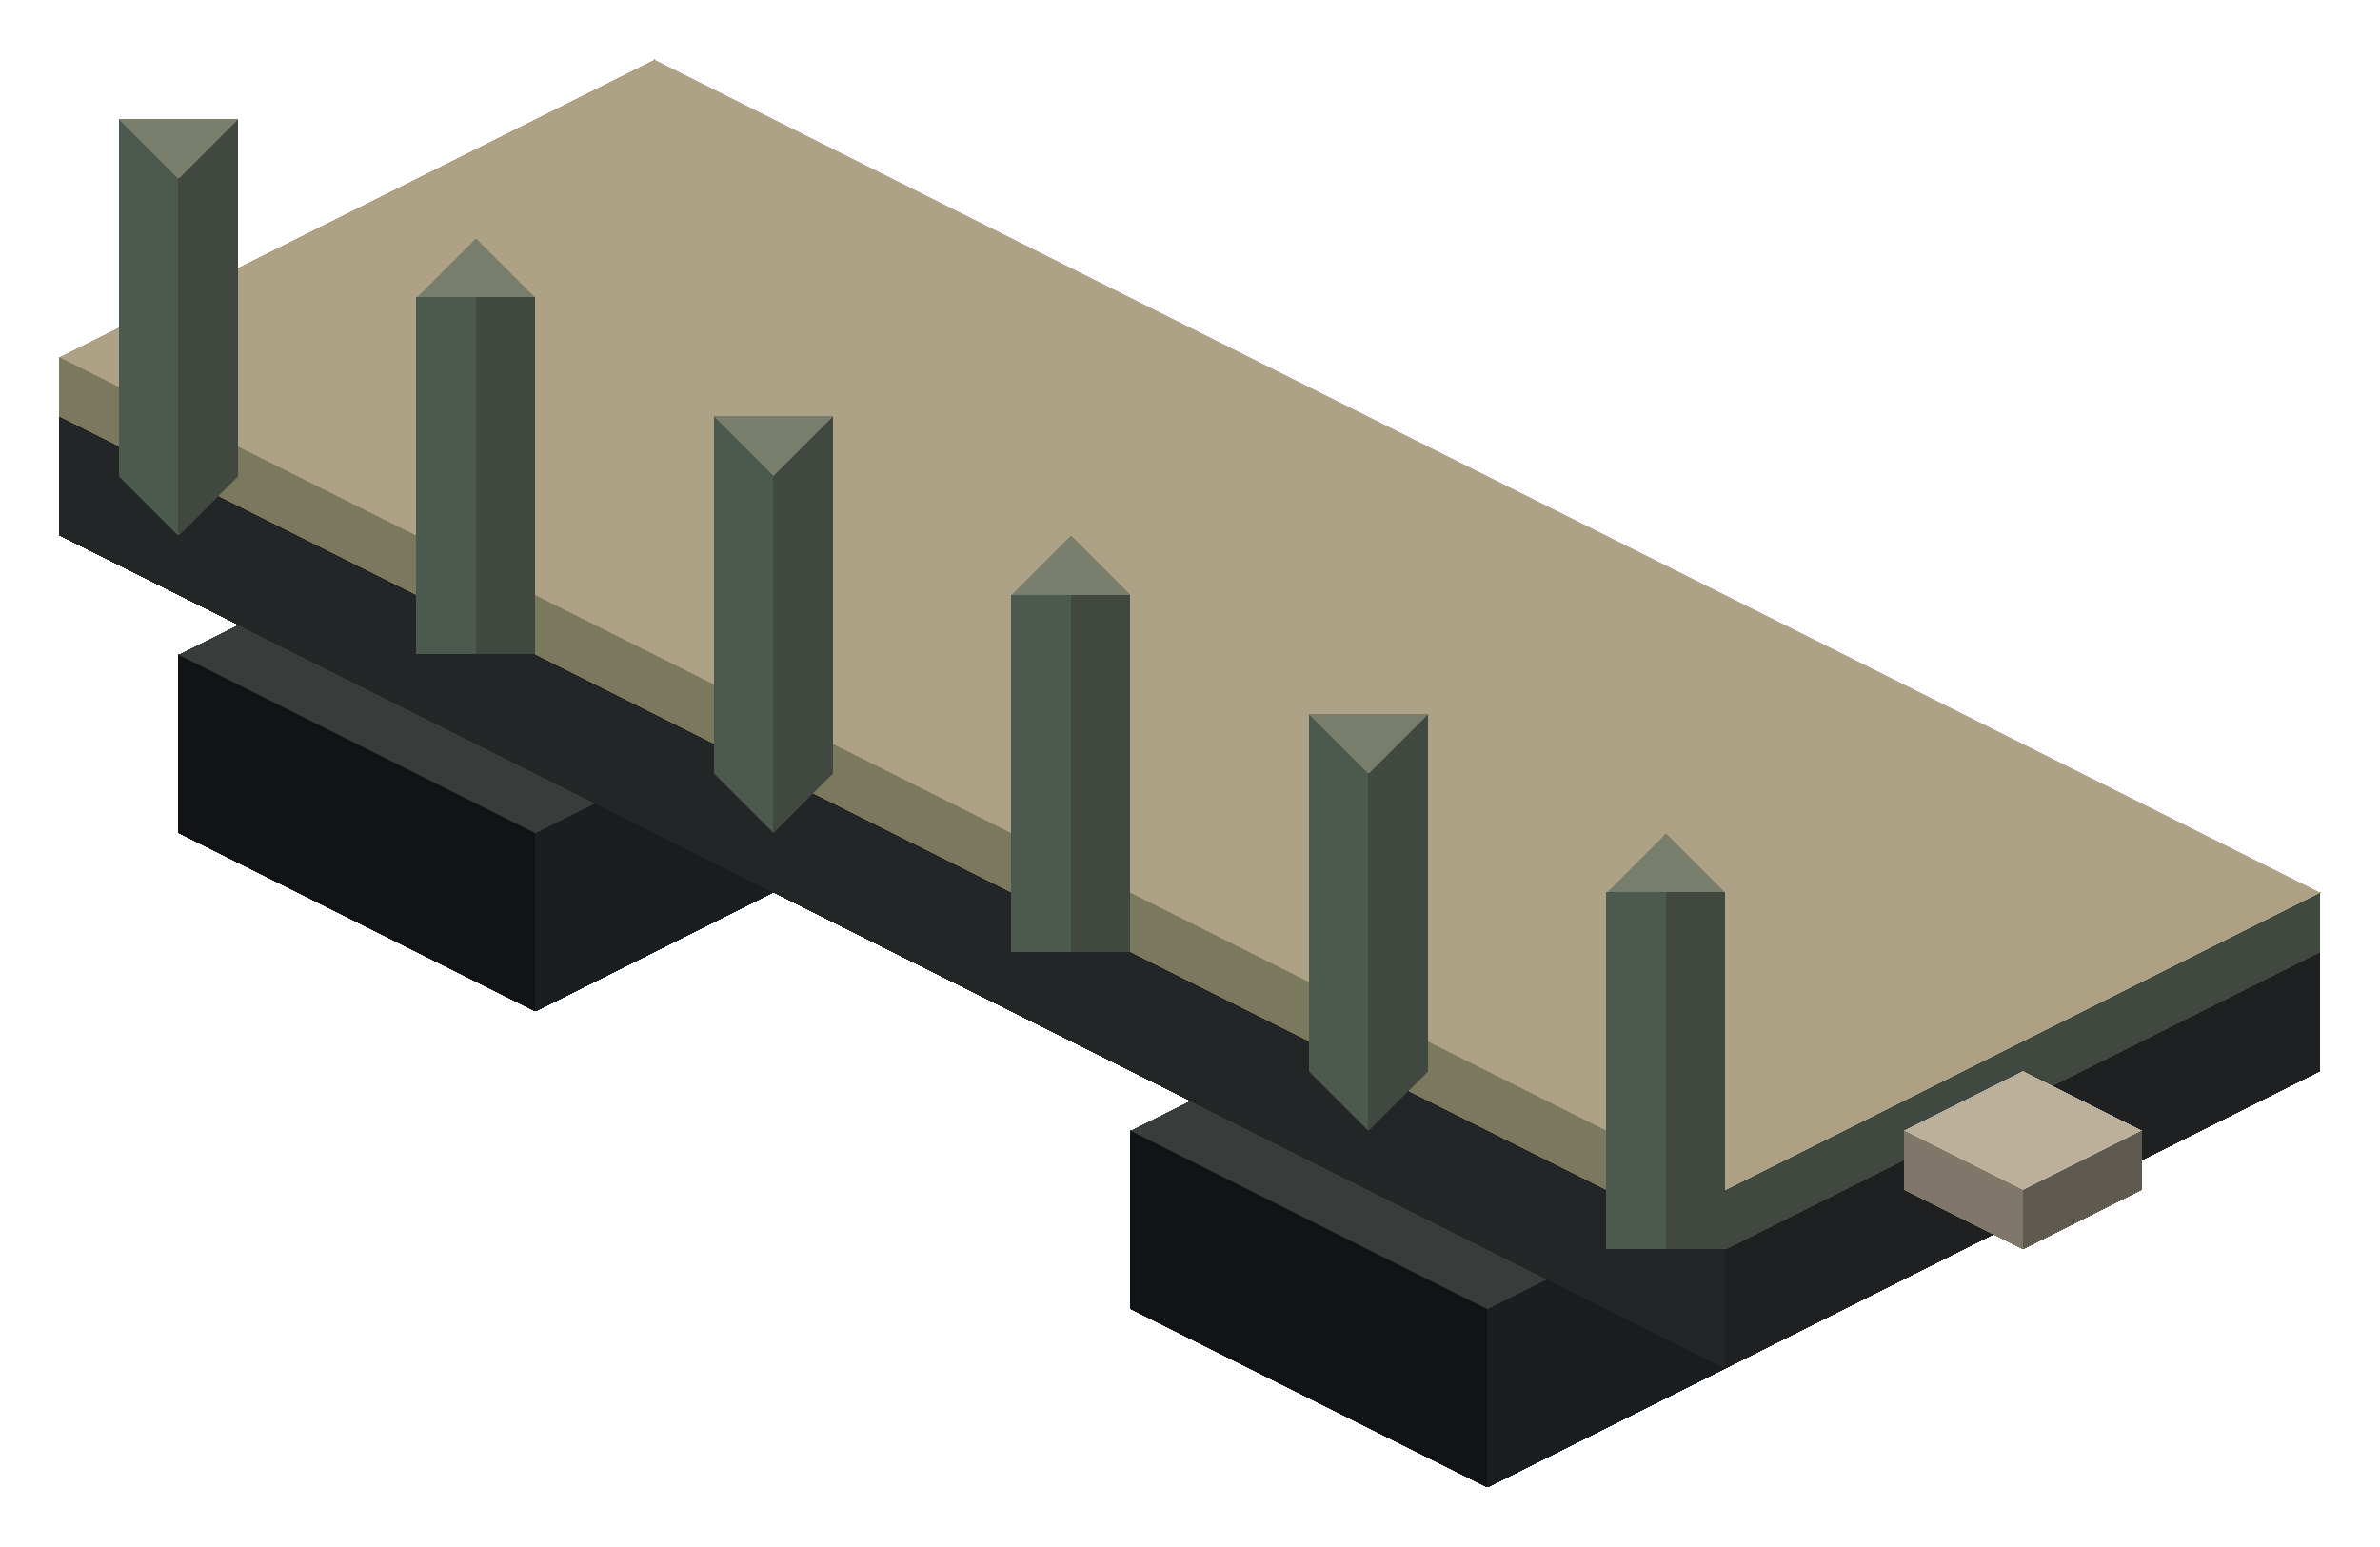
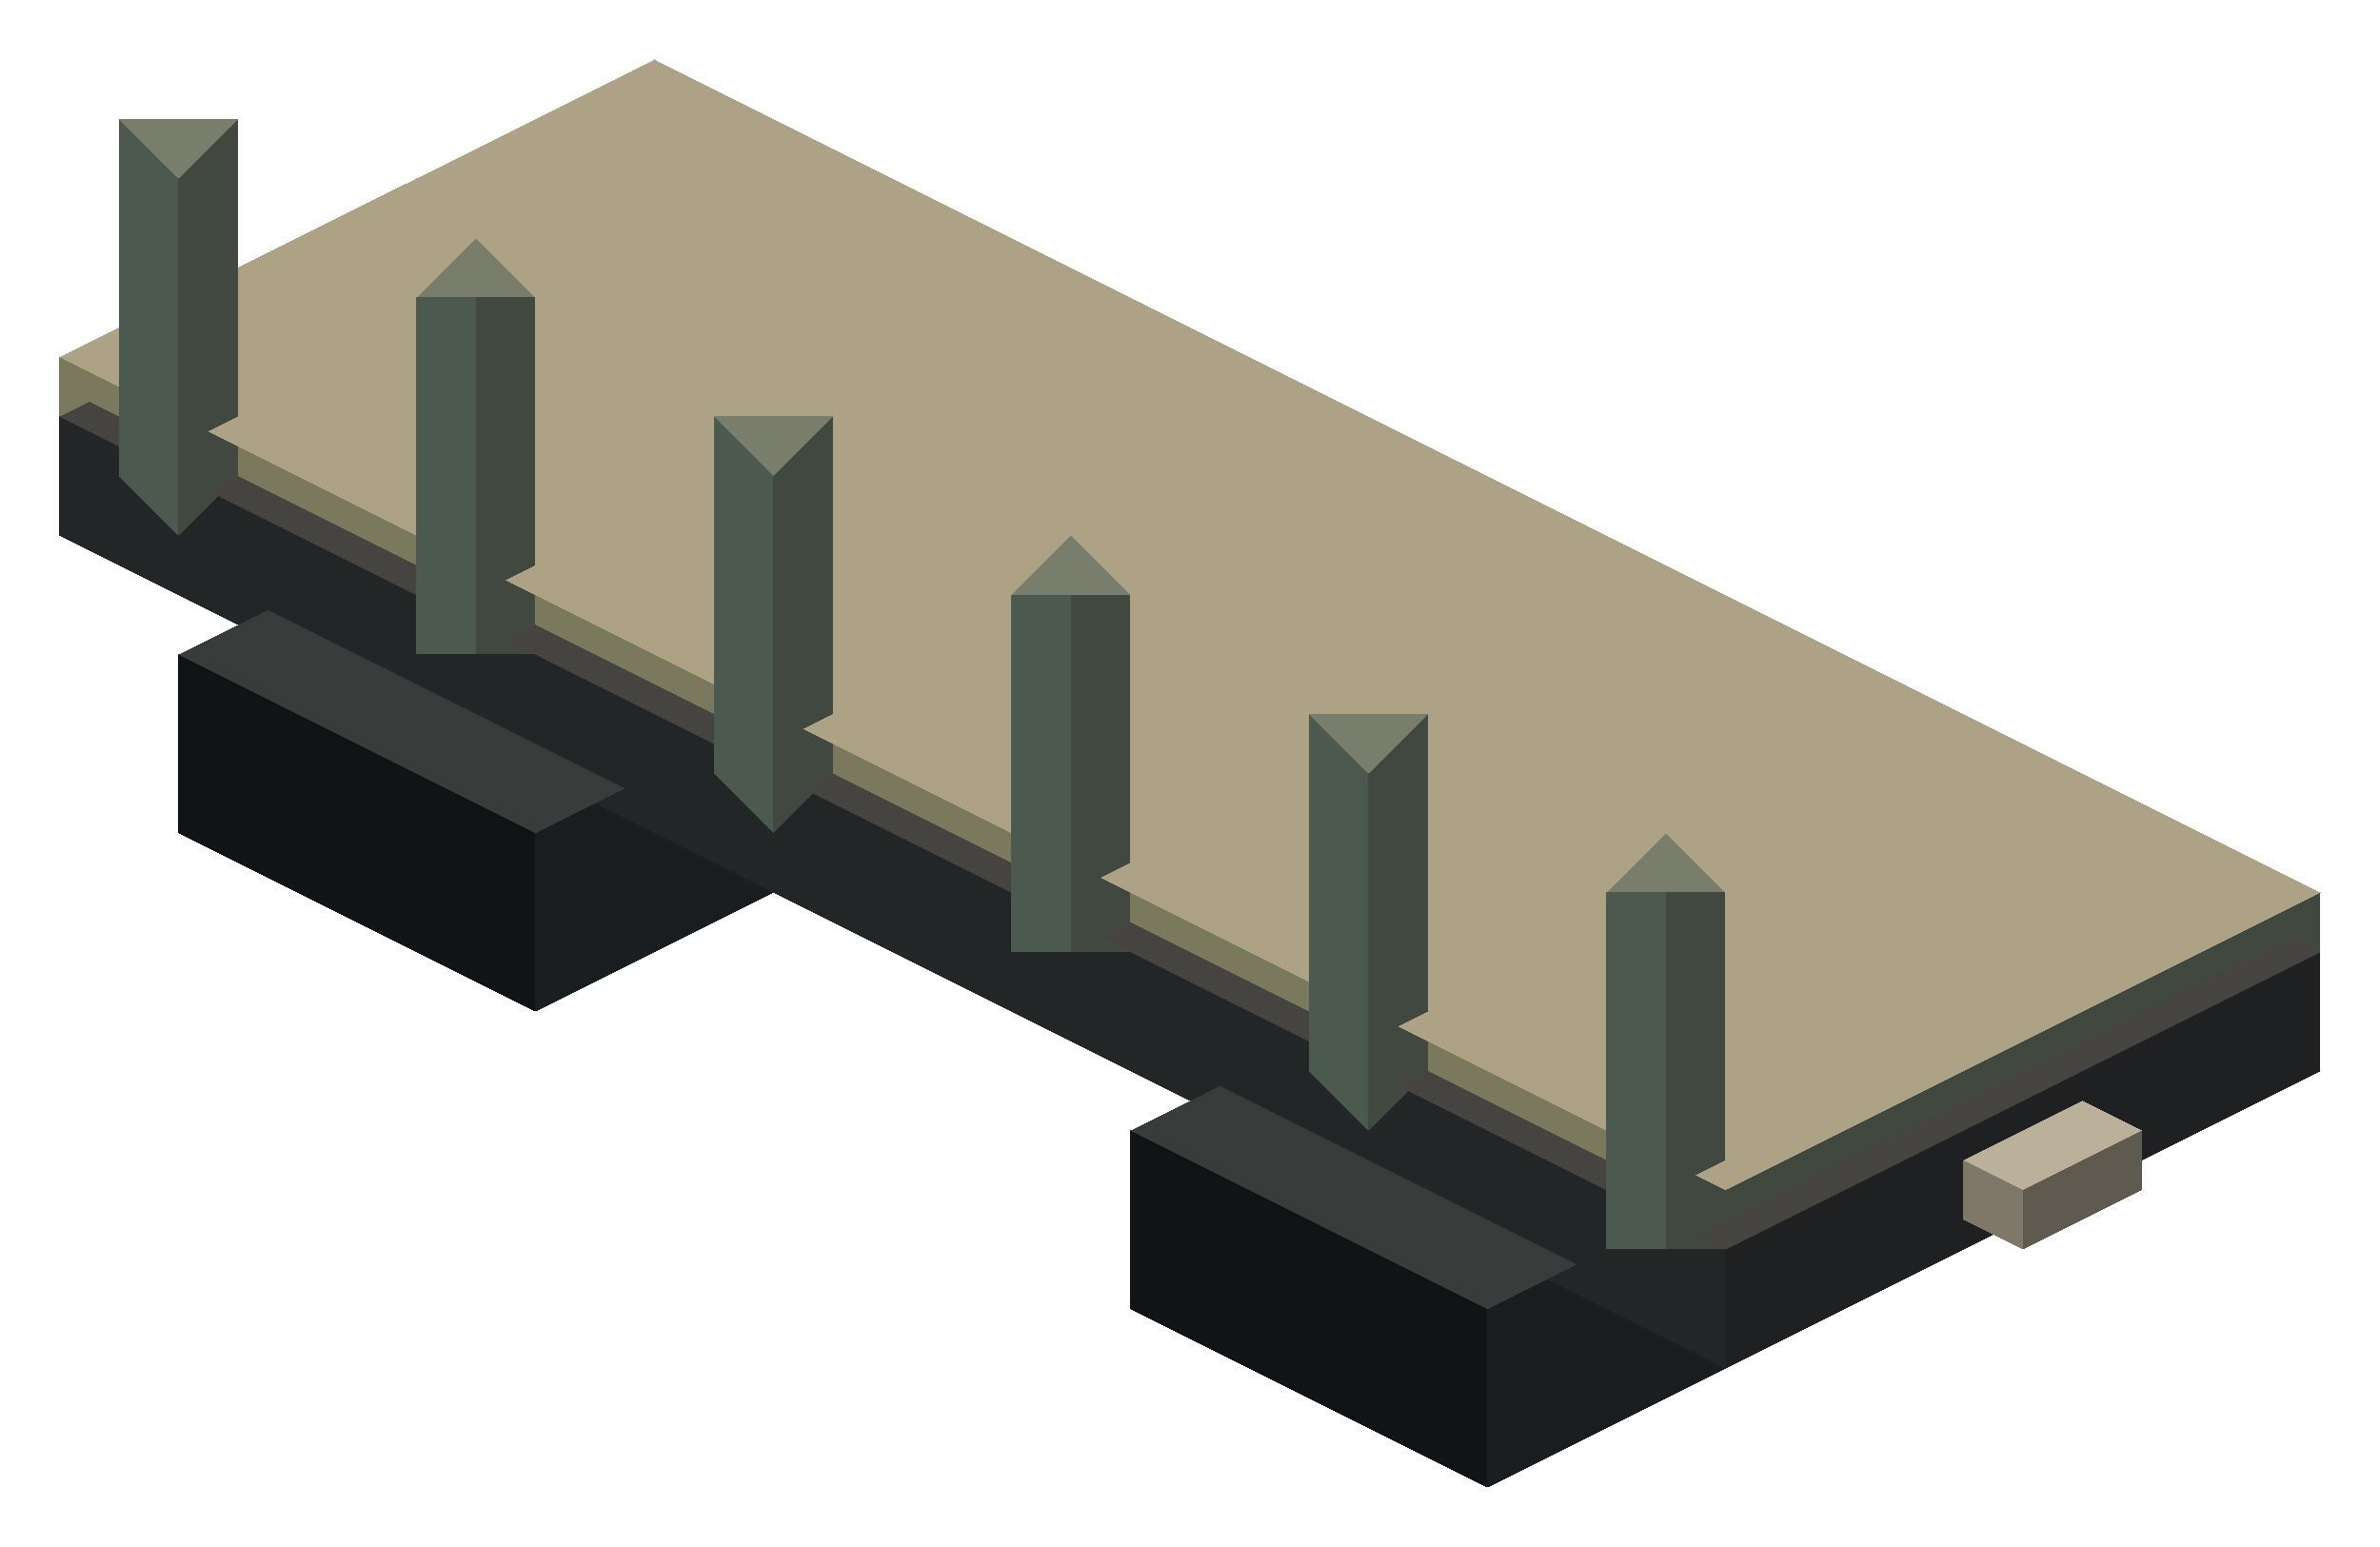
<svg xmlns="http://www.w3.org/2000/svg" width="40" height="26" viewBox="0 0 40 26" shape-rendering="crispEdges" data-template="railyard-car-flatcar-stakes" data-anchor-x="6" data-anchor-y="9" data-length-m="14">
+   <g id="silhouette-underlays">
+     <path d="M4,5 6,4 8,5 8,6 6,7 4,6Z" fill="#5f5a50" />
+     <path d="M3,11 15,5 21,8 21,11 9,17 3,14Z" fill="#1a1e20" />
+     <path d="M19,19 31,13 37,16 37,19 25,25 19,22Z" fill="#1a1e20" />
+     <path d="M1,7 11,2 39,16 39,18 29,23 1,9Z" fill="#1e2022" />
+     <path d="M1,6 11,1 39,15 39,16 29,21 1,7Z" fill="#41483f" />
+     <path d="M2,2 4,2 4,8 3,9 2,8Z" fill="#41483f" />
+     <path d="M7,5 8,4 9,5 9,11 7,11Z" fill="#41483f" />
+     <path d="M12,7 14,7 14,13 13,14 12,13Z" fill="#41483f" />
+     <path d="M17,10 18,9 19,10 19,16 17,16Z" fill="#41483f" />
+     <path d="M22,12 24,12 24,18 23,19 22,18Z" fill="#41483f" />
+     <path d="M27,15 28,14 29,15 29,21 27,21Z" fill="#41483f" />
+     <path d="M32,19 34,18 36,19 36,20 34,21 32,20Z" fill="#5f5a50" />
+   </g>
  <g id="coupler">
-     <polygon points="4,5 6,4 8,5 8,6 6,7 4,6" fill="#5f5a50" />
-     <polygon points="4,6 6,7 6,6 4,5" fill="#7f786a" />
-     <polygon points="8,6 6,7 6,6 8,5" fill="#5f5a50" />
-     <polygon points="6,4 8,5 6,6 4,5" fill="#bbb09a" />
-   </g>
+ </g>
  <g id="trucks">
-     <polygon points="3,11 15,5 21,8 21,11 9,17 3,14" fill="#1a1e20" />
-     <polygon points="3,14 9,17 9,14 3,11" fill="#111416" />
-     <polygon points="21,11 9,17 9,14 21,8" fill="#1a1e20" />
-     <polygon points="15,5 21,8 9,14 3,11" fill="#383c3b" />
-     <polygon points="19,19 31,13 37,16 37,19 25,25 19,22" fill="#1a1e20" />
-     <polygon points="19,22 25,25 25,22 19,19" fill="#111416" />
-     <polygon points="37,19 25,25 25,22 37,16" fill="#1a1e20" />
-     <polygon points="31,13 37,16 25,22 19,19" fill="#383c3b" />
+     <path d="M3,11 9,14 9,17 3,14ZM19,19 25,22 25,25 19,22Z" fill="#111416" />
+     <path d="M13,15 9,17 9,14 10,13.5ZM29,23 29,23 25,25 25,22 26,21.5Z" fill="#1a1e20" />
+     <path d="M4.5,10.25 10.5,13.25 9,14 3,11ZM20.5,18.25 26.5,21.25 25,22 19,19Z" fill="#383c3b" />
  </g>
  <g id="underframe">
-     <polygon points="1,7 11,2 39,16 39,18 29,23 1,9" fill="#1e2022" />
-     <polygon points="1,9 29,23 29,21 1,7" fill="#232626" />
-     <polygon points="39,18 29,23 29,21 39,16" fill="#1e2022" />
-     <polygon points="11,2 39,16 29,21 1,7" fill="#454440" />
+     <path d="M28,22 28,21 29,21 29,22.5ZM28,21 28,22 26,21ZM27,21 26,21 23,19.5 23,19 23.667,18.333 27,20ZM23,19 23,19.5 18,17 18,16 19,16 21,17ZM22,18 21,17 22,17.5ZM18,16 18,17 16,16 16,16ZM17,16 16,16 13.5,13.5 13.667,13.333 17,15ZM13.5,13.5 16,16 13,14.5 13,14ZM13,14 13,14.5 8,12 8,11 9,11 11,12ZM12,13 11,12 12,12.5ZM8,11 8,12 6,11ZM7,11 6,11 3,9.5 3,9 3.667,8.333 7,10ZM3,9 3,9.5 1,8.5 1,7 1,7ZM2,8 1,7 1,7 2,7.5ZM26.5,21.25 29,22.5 29,23 26,21.5ZM10.5,13.25 17.615,16.808 20.5,18.25 20,18.5 10,13.5ZM1,8.5 4.5,10.25 4,10.5 1,9Z" fill="#232626" />
+     <path d="M34,19 33,19.5 32.5,19.25 34,18.5ZM39,17.5 36,19 34.5,18.25 39,16ZM35,18.5 34,19 34,18.5 34.5,18.25ZM36,19 39,17.5 39,18 36,19.5ZM33.5,20.75 29,23 29,21 31.5,19.75ZM33,19.5 33,20.5 31.5,19.75 32.5,19.25Z" fill="#1e2022" />
+     <path d="M29.5,20.25 38.5,15.75 39,16 30,20.5ZM29,20.5 29.5,20.25 30,20.5 29,21ZM1.5,6.75 2,7 2,7.5 1,7ZM24,18 27,19.5 27,20 23.5,18.25ZM29,20.5 29,20.5 29,21 29,21 28.5,20.75ZM14,13 17,14.5 17,15 13.5,13.25ZM19,15.5 22,17 22,17 22,17.5 18.5,15.75ZM4,8 7,9.5 7,10 3.5,8.25ZM9,10.5 12,12 12,12 12,12.5 8.5,10.75Z" fill="#454440" />
  </g>
  <g id="body">
-     <polygon points="1,6 11,1 39,15 39,16 29,21 1,7" fill="#41483f" />
-     <polygon points="1,7 29,21 29,20 1,6" fill="#7b795d" />
-     <polygon points="39,16 29,21 29,20 39,15" fill="#41483f" />
-     <polygon points="11,1 39,15 29,20 1,6" fill="#ada285" />
-     <polygon points="2,2 4,2 4,8 3,9 2,8" fill="#41483f" />
-     <polygon points="2,8 3,9 3,3 2,2" fill="#4b594e" />
-     <polygon points="4,8 3,9 3,3 4,2" fill="#41483f" />
-     <polygon points="3,2 4,2 3,3 2,2" fill="#797d6c" />
-     <polygon points="7,5 8,4 9,5 9,11 7,11" fill="#41483f" />
-     <polygon points="7,11 8,11 8,5 7,5" fill="#4b594e" />
-     <polygon points="9,11 8,11 8,5 9,5" fill="#41483f" />
-     <polygon points="8,4 9,5 8,5 7,5" fill="#797d6c" />
-     <polygon points="12,7 14,7 14,13 13,14 12,13" fill="#41483f" />
-     <polygon points="12,13 13,14 13,8 12,7" fill="#4b594e" />
-     <polygon points="14,13 13,14 13,8 14,7" fill="#41483f" />
-     <polygon points="13,7 14,7 13,8 12,7" fill="#797d6c" />
-     <polygon points="17,10 18,9 19,10 19,16 17,16" fill="#41483f" />
-     <polygon points="17,16 18,16 18,10 17,10" fill="#4b594e" />
-     <polygon points="19,16 18,16 18,10 19,10" fill="#41483f" />
-     <polygon points="18,9 19,10 18,10 17,10" fill="#797d6c" />
-     <polygon points="22,12 24,12 24,18 23,19 22,18" fill="#41483f" />
-     <polygon points="22,18 23,19 23,13 22,12" fill="#4b594e" />
-     <polygon points="24,18 23,19 23,13 24,12" fill="#41483f" />
-     <polygon points="23,12 24,12 23,13 22,12" fill="#797d6c" />
-     <polygon points="27,15 28,14 29,15 29,21 27,21" fill="#41483f" />
-     <polygon points="27,21 28,21 28,15 27,15" fill="#4b594e" />
-     <polygon points="29,21 28,21 28,15 29,15" fill="#41483f" />
-     <polygon points="28,14 29,15 28,15 27,15" fill="#797d6c" />
+     <path d="M27,19.5 24,18 24.333,17.667 27,19ZM24,18 24,18 24,17.5 24.333,17.667ZM22,17 21,16 22,16.5ZM21,16 22,17 20,16ZM21,16 20,16 19,15.5 19,15 21,16ZM17,14.5 14,13 14.333,12.667 17,14ZM14,13 14,13 14,12.5 14.333,12.667ZM12,12 11,11 12,11.5ZM12,12 10,11 11,11 11,11ZM11,11 10,11 9,10.5 9,10 11,11ZM7,9.5 4,8 4.333,7.667 7,9ZM4,8 4,8 4,7.5 4.333,7.667ZM2,7 1,6.5 1,6 2,6.5ZM1,7 1,6.5 1.5,6.75Z" fill="#7b795d" />
+     <path d="M39,16 38,15.5 39,15ZM38.5,15.75 29,20.5 29,20 38,15.5ZM3.667,8.333 3,9 3,8ZM4,7.5 4,8 4,8 3.5,8.25 3,8 3,7ZM4,7 3.5,7.25 3,7 3,3 4,2ZM9,11 9,11 8,11 8,10.5ZM9,10 9,10.5 8.5,10.75 8,10.5 8,9.5ZM9,9.5 8.5,9.75 8,9.5 8,5 9,5ZM13.667,13.333 13,14 13,13ZM14,12.5 14,13 14,13 13.5,13.25 13,13 13,12ZM14,12 13.5,12.25 13,12 13,8 14,7ZM19,16 19,16 18,16 18,15.5ZM19,15 19,15.5 18.5,15.75 18,15.5 18,14.5ZM19,14.5 18.5,14.75 18,14.5 18,10 19,10ZM23.667,18.333 23,19 23,18ZM24,17.5 24,18 24,18 23.5,18.25 23,18 23,17ZM24,17 23.5,17.25 23,17 23,13 24,12ZM29,21 28,21 28,20.5ZM29,20 29,20.5 28.5,20.75 28,20.5 28,20.5ZM29,20 29,20 28,20.5 28,19.5ZM29,19.5 28.5,19.75 28,19.5 28,15 29,15Z" fill="#41483f" />
+     <path d="M2,5.5 2,6.5 1,6ZM7,7 4.333,4.333 7,3ZM9,5 7,3 7,3 11,1 19,5ZM8,4 7,5 7,5 7,3 7,3ZM9.333,9.333 12,8 12,11.5 11,11ZM17,12 16,11 17,10.5ZM19,10 18.667,9.667 23.5,7.25 29,10ZM19.333,14.333 22,13 22,16.5 21,16ZM27,17 26,16 27,15.5ZM29,15 28.667,14.667 33.5,12.25 39,15 39,15ZM29.333,19.333 38,15 39,15 39,15 29.667,19.667ZM29.333,19.333 29,19 29,15 38,15ZM27,15.5 26,16 24,14 24,12 24,12 27,10.5ZM28.667,14.667 27,13 27,10.5 28,10 29,10 33.5,12.25ZM28,14 27,15 27,15 27,13ZM26,16 27,17 27,19 23.5,17.25ZM29.333,19.333 29.667,19.667 29,20 28.5,19.75ZM29,19 29.333,19.333 29,19.5ZM24,14 26,16 24,17ZM22,13 19.333,14.333 19,14 19,10 22,10ZM24,12 22,12 22,12 22,10 28,10ZM17,10.5 16,11 14,9 14,7 14,7 17,5.5ZM18.667,9.667 17,8 17,5.5 18,5 19,5 23.5,7.25ZM18,9 17,10 17,10 17,8ZM16,11 17,12 17,14 13.5,12.25ZM19.333,14.333 21,16 18.5,14.75ZM19,14 19.333,14.333 19,14.5ZM14,9 16,11 14,12ZM12,8 9.333,9.333 9,9 9,5 12,5ZM14,7 12,7 12,7 12,5 18,5ZM6,6 7,7 7,9 3.5,7.25ZM9.333,9.333 11,11 8.5,9.75ZM9,9 9.333,9.333 9,9.5ZM4,4.5 4.333,4.333 6,6 4,7Z" fill="#ada285" />
+     <path d="M2,2 3,3 3,9 2,8ZM7,5 8,5 8,11 7,11ZM12,7 13,8 13,14 12,13ZM17,10 18,10 18,16 17,16ZM22,12 23,13 23,19 22,18ZM27,15 28,15 28,21 27,21Z" fill="#4b594e" />
+     <path d="M3,2 4,2 3,3 2,2ZM8,4 9,5 8,5 7,5ZM13,7 14,7 13,8 12,7ZM18,9 19,10 18,10 17,10ZM23,12 24,12 23,13 22,12ZM28,14 29,15 28,15 27,15Z" fill="#797d6c" />
  </g>
  <g id="coupler">
-     <polygon points="32,19 34,18 36,19 36,20 34,21 32,20" fill="#5f5a50" />
-     <polygon points="32,20 34,21 34,20 32,19" fill="#7f786a" />
-     <polygon points="36,20 34,21 34,20 36,19" fill="#5f5a50" />
-     <polygon points="34,18 36,19 34,20 32,19" fill="#bbb09a" />
+     <path d="M34,20.5 34,21 33.5,20.75ZM33,19.5 34,20 34,20.5 33.5,20.75 33,20.5Z" fill="#7f786a" />
+     <path d="M36,20 34,21 34,20 36,19Z" fill="#5f5a50" />
+     <path d="M35,18.5 36,19 34,20 33,19.5Z" fill="#bbb09a" />
  </g>
</svg>
